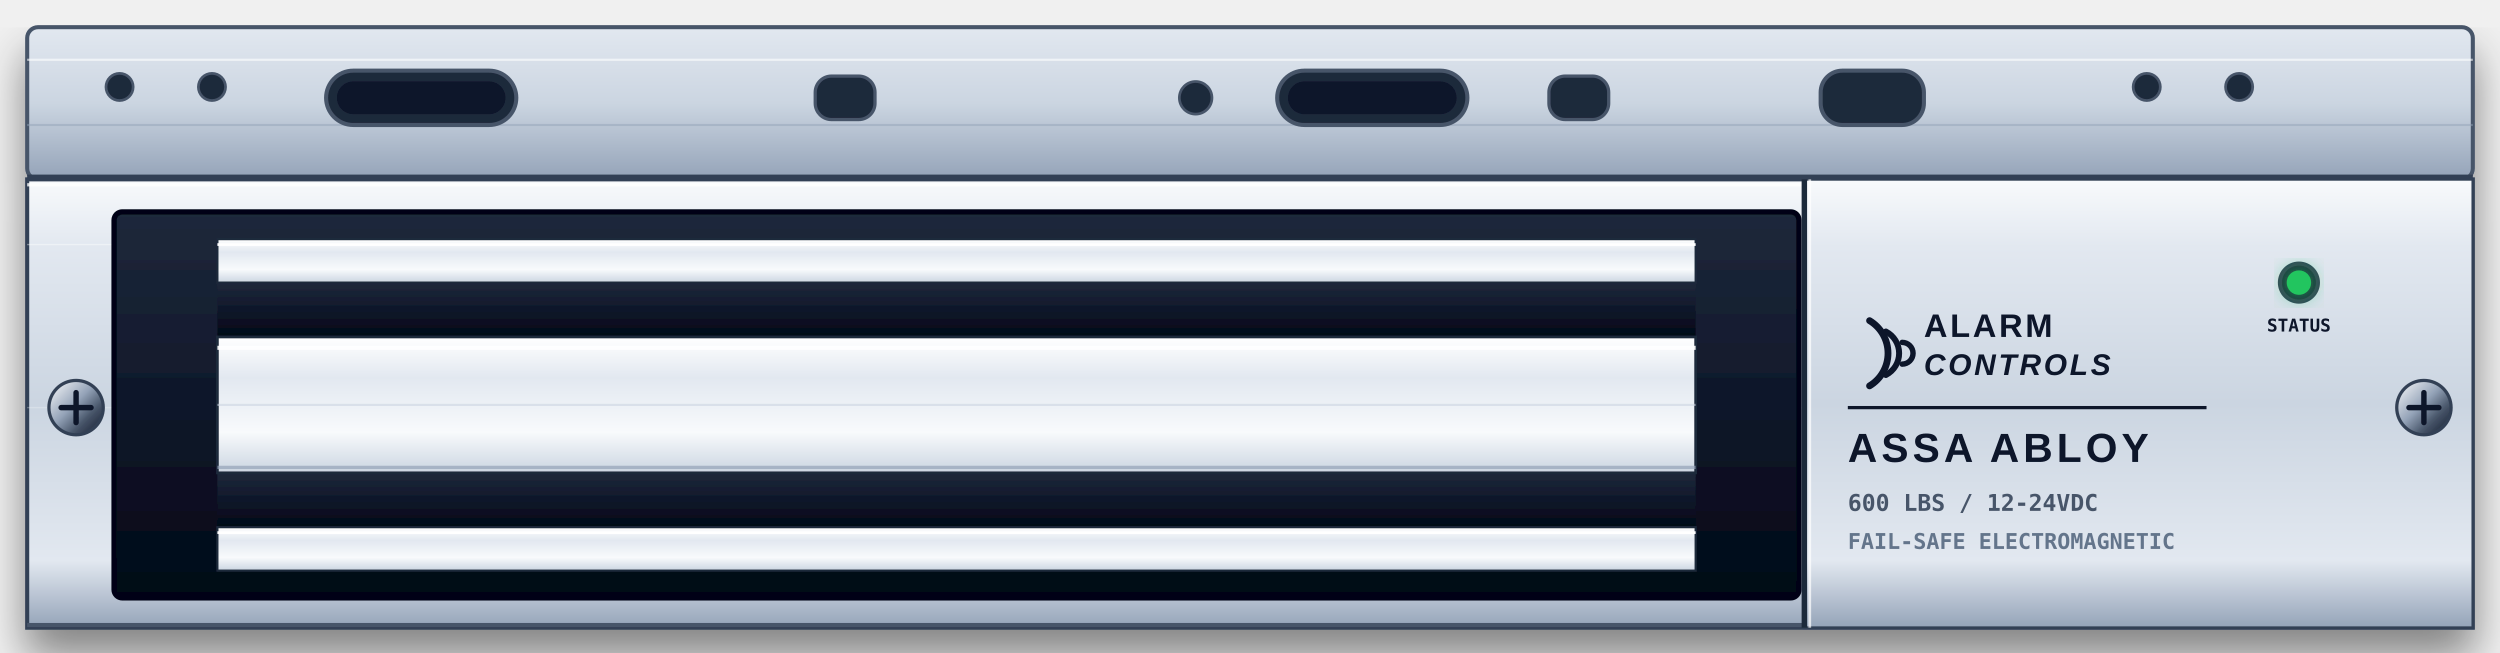
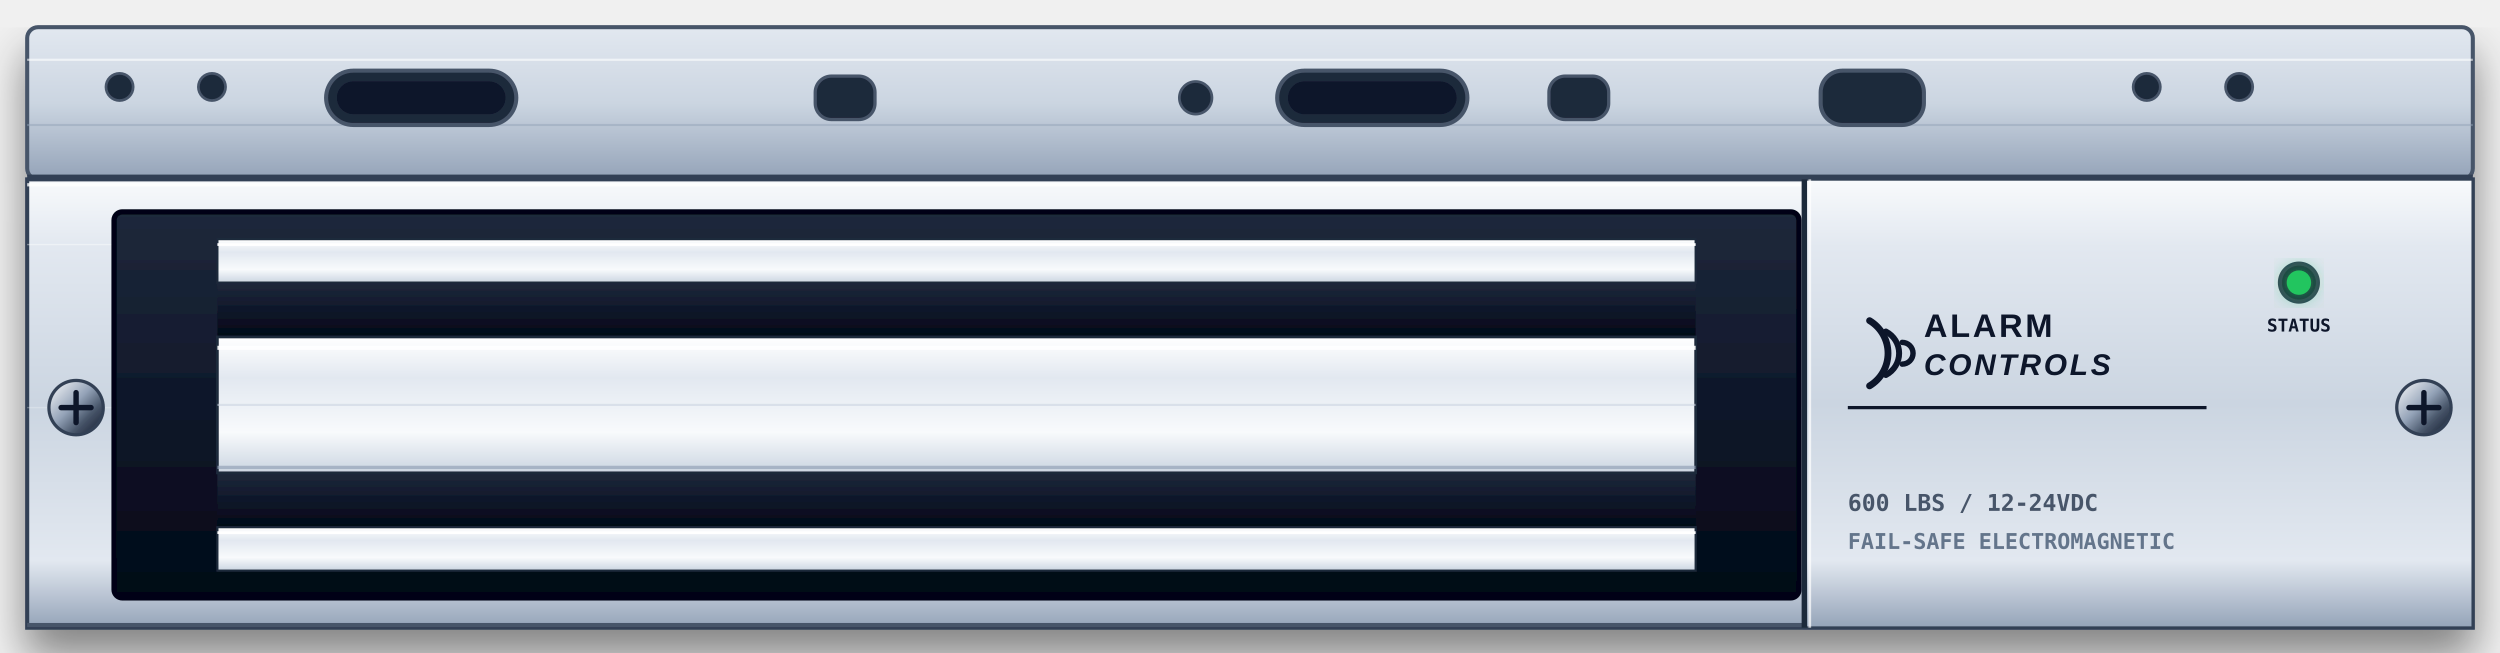
<svg xmlns="http://www.w3.org/2000/svg" xmlns:xlink="http://www.w3.org/1999/xlink" viewBox="0 0 920 240" width="920" height="240" class="maglock-svg">
  <defs>
    <linearGradient id="ml-alum-grad" x1="0%" y1="0%" x2="0%" y2="100%">
      <stop offset="0%" stop-color="#f8fafc" />
      <stop offset="15%" stop-color="#e2e8f0" />
      <stop offset="50%" stop-color="#cbd5e1" />
      <stop offset="85%" stop-color="#e2e8f0" />
      <stop offset="100%" stop-color="#94a3b8" />
    </linearGradient>
    <linearGradient id="ml-top-bracket-grad" x1="0%" y1="0%" x2="0%" y2="100%">
      <stop offset="0%" stop-color="#e2e8f0" />
      <stop offset="50%" stop-color="#cbd5e1" />
      <stop offset="100%" stop-color="#94a3b8" />
    </linearGradient>
    <linearGradient id="ml-steel-pole-grad" x1="0%" y1="0%" x2="0%" y2="100%">
      <stop offset="0%" stop-color="#ffffff" />
      <stop offset="30%" stop-color="#e2e8f0" />
      <stop offset="70%" stop-color="#f8fafc" />
      <stop offset="100%" stop-color="#cbd5e1" />
    </linearGradient>
    <linearGradient id="ml-dark-resin" x1="0%" y1="0%" x2="0%" y2="100%">
      <stop offset="0%" stop-color="#1e293b" />
      <stop offset="50%" stop-color="#0f172a" />
      <stop offset="100%" stop-color="#020617" />
    </linearGradient>
    <linearGradient id="ml-metal-screw" x1="0%" y1="0%" x2="100%" y2="100%">
      <stop offset="0%" stop-color="#ffffff" />
      <stop offset="45%" stop-color="#94a3b8" />
      <stop offset="70%" stop-color="#475569" />
      <stop offset="100%" stop-color="#0f172a" />
    </linearGradient>
    <filter id="ml-shadow" x="-5%" y="-5%" width="110%" height="110%">
      <feDropShadow dx="0" dy="10" stdDeviation="8" flood-color="#000000" flood-opacity="0.45" />
    </filter>
    <filter id="ml-led-glow" x="-50%" y="-50%" width="200%" height="200%">
      <feGaussianBlur stdDeviation="4" result="blur" />
      <feComposite in="SourceGraphic" in2="blur" operator="over" />
    </filter>
    <g id="ml-phillips-screw">
      <circle cx="0" cy="0" r="10" fill="url(#ml-metal-screw)" stroke="#334155" stroke-width="1.2" />
      <line x1="-5.5" y1="0" x2="5.5" y2="0" stroke="#0f172a" stroke-width="2" stroke-linecap="round" />
      <line x1="0" y1="-5.5" x2="0" y2="5.5" stroke="#0f172a" stroke-width="2" stroke-linecap="round" />
    </g>
    <g id="ml-terminal-node">
      <circle cx="0" cy="0" r="16" fill="#f8fafc" stroke="#0b1329" stroke-width="2.5" />
      <circle cx="0" cy="0" r="11" fill="url(#ml-metal-screw)" stroke="#334155" stroke-width="1" />
      <circle cx="0" cy="0" r="6" fill="#0b1329" />
      <line x1="-4" y1="-2" x2="4" y2="2" stroke="#f8fafc" stroke-width="1.2" />
      <line x1="-2" y1="4" x2="2" y2="-4" stroke="#f8fafc" stroke-width="1.2" />
    </g>
  </defs>
  <g transform="translate(10, 10)">
    <g filter="url(#ml-shadow)">
      <rect x="0" y="0" width="900" height="56" rx="4" fill="url(#ml-top-bracket-grad)" stroke="#475569" stroke-width="1.5" />
      <line x1="0" y1="12" x2="900" y2="12" stroke="#ffffff" stroke-width="0.8" opacity="0.6" />
      <line x1="0" y1="36" x2="900" y2="36" stroke="#94a3b8" stroke-width="0.8" opacity="0.5" />
      <line x1="0" y1="55" x2="900" y2="55" stroke="#334155" stroke-width="1.5" />
      <circle cx="34" cy="22" r="5" fill="#1e293b" stroke="#475569" stroke-width="1" />
      <circle cx="68" cy="22" r="5" fill="#1e293b" stroke="#475569" stroke-width="1" />
      <rect x="110" y="16" width="70" height="20" rx="10" fill="#1e293b" stroke="#475569" stroke-width="1.5" />
      <rect x="114" y="20" width="62" height="12" rx="6" fill="#0b1329" />
      <rect x="290" y="18" width="22" height="16" rx="6" fill="#1e293b" stroke="#475569" stroke-width="1.2" />
      <circle cx="430" cy="26" r="6" fill="#1e293b" stroke="#475569" stroke-width="1" />
      <rect x="460" y="16" width="70" height="20" rx="10" fill="#1e293b" stroke="#475569" stroke-width="1.5" />
      <rect x="464" y="20" width="62" height="12" rx="6" fill="#0b1329" />
      <rect x="560" y="18" width="22" height="16" rx="6" fill="#1e293b" stroke="#475569" stroke-width="1.2" />
      <rect x="660" y="16" width="38" height="20" rx="8" fill="#1e293b" stroke="#475569" stroke-width="1.5" />
      <circle cx="780" cy="22" r="5" fill="#1e293b" stroke="#475569" stroke-width="1" />
      <circle cx="814" cy="22" r="5" fill="#1e293b" stroke="#475569" stroke-width="1" />
      <rect x="0" y="56" width="900" height="165" fill="url(#ml-alum-grad)" stroke="#334155" stroke-width="1.5" />
      <line x1="0" y1="58" x2="900" y2="58" stroke="#ffffff" stroke-width="1.2" opacity="0.8" />
      <line x1="0" y1="80" x2="900" y2="80" stroke="#ffffff" stroke-width="0.5" opacity="0.4" />
      <line x1="0" y1="140" x2="900" y2="140" stroke="#f1f5f9" stroke-width="0.5" opacity="0.3" />
      <line x1="0" y1="220" x2="900" y2="220" stroke="#475569" stroke-width="1.5" />
      <use href="#ml-phillips-screw" xlink:href="#ml-phillips-screw" x="18" y="140" />
      <g transform="translate(32, 68)">
        <rect x="0" y="0" width="620" height="142" rx="3" fill="url(#ml-dark-resin)" stroke="#020617" stroke-width="2" />
        <rect x="38" y="10" width="544" height="16" fill="url(#ml-steel-pole-grad)" stroke="#1e293b" stroke-width="0.8" />
        <line x1="38" y1="12" x2="582" y2="12" stroke="#ffffff" stroke-width="1" />
        <rect x="38" y="26" width="544" height="20" fill="url(#ml-dark-resin)" />
        <rect x="38" y="46" width="544" height="50" fill="url(#ml-steel-pole-grad)" stroke="#1e293b" stroke-width="1" />
        <line x1="38" y1="50" x2="582" y2="50" stroke="#ffffff" stroke-width="1.5" opacity="0.9" />
        <line x1="38" y1="71" x2="582" y2="71" stroke="#cbd5e1" stroke-width="0.8" opacity="0.6" />
        <line x1="38" y1="94" x2="582" y2="94" stroke="#94a3b8" stroke-width="1.2" opacity="0.7" />
        <rect x="38" y="96" width="544" height="20" fill="url(#ml-dark-resin)" />
        <rect x="38" y="116" width="544" height="16" fill="url(#ml-steel-pole-grad)" stroke="#1e293b" stroke-width="0.8" />
        <line x1="38" y1="118" x2="582" y2="118" stroke="#ffffff" stroke-width="1" />
      </g>
      <g transform="translate(654, 56)">
        <rect x="0" y="0" width="246" height="165" fill="url(#ml-alum-grad)" stroke="#334155" stroke-width="1" />
        <line x1="0" y1="0" x2="0" y2="165" stroke="#1e293b" stroke-width="2" />
        <line x1="2" y1="0" x2="2" y2="165" stroke="#ffffff" stroke-width="1" opacity="0.7" />
        <use href="#ml-phillips-screw" xlink:href="#ml-phillips-screw" x="228" y="84" />
        <g transform="translate(18, 52)">
          <path d="M 6 0 A 14 14 0 0 1 6 24" fill="none" stroke="#0b1329" stroke-width="2.5" stroke-linecap="round" />
          <path d="M 12 4 A 9 9 0 0 1 12 20" fill="none" stroke="#0b1329" stroke-width="2.2" stroke-linecap="round" />
          <path d="M 18 8 A 4 4 0 0 1 18 16" fill="none" stroke="#0b1329" stroke-width="2" stroke-linecap="round" />
        </g>
        <text x="44" y="58" font-family="'Outfit', 'Segoe UI', Arial, sans-serif" font-size="12" font-weight="900" fill="#0b1329" letter-spacing="1">ALARM</text>
        <text x="44" y="72" font-family="'Outfit', 'Segoe UI', Arial, sans-serif" font-size="11" font-weight="800" font-style="italic" fill="#0b1329" letter-spacing="1">CONTROLS</text>
        <line x1="16" y1="84" x2="148" y2="84" stroke="#0b1329" stroke-width="1.2" />
-         <text x="16" y="104" font-family="'Outfit', 'Segoe UI', Arial, sans-serif" font-size="15" font-weight="900" fill="#0b1329" letter-spacing="1.5">ASSA ABLOY</text>
+         <text x="16" y="104" font-family="'Outfit', 'Segoe UI', Arial, sans-serif" font-size="15" font-weight="900" fill="#0b1329" letter-spacing="1.5" />
        <text x="16" y="122" font-family="'JetBrains Mono', monospace" font-size="8.5" font-weight="800" fill="#475569">600 LBS / 12-24VDC</text>
        <text x="16" y="136" font-family="'JetBrains Mono', monospace" font-size="8" font-weight="700" fill="#64748b">FAIL-SAFE ELECTROMAGNETIC</text>
        <g transform="translate(182, 38)">
          <circle cx="0" cy="0" r="7" fill="#1e293b" stroke="#334155" stroke-width="1.5" />
          <circle cx="0" cy="0" r="4.5" fill="#22c55e" id="ml-bond-led" filter="url(#ml-led-glow)" />
          <text x="0" y="18" font-family="'JetBrains Mono', monospace" font-size="6.5" font-weight="800" fill="#0b1329" text-anchor="middle">STATUS</text>
        </g>
      </g>
    </g>
  </g>
</svg>
